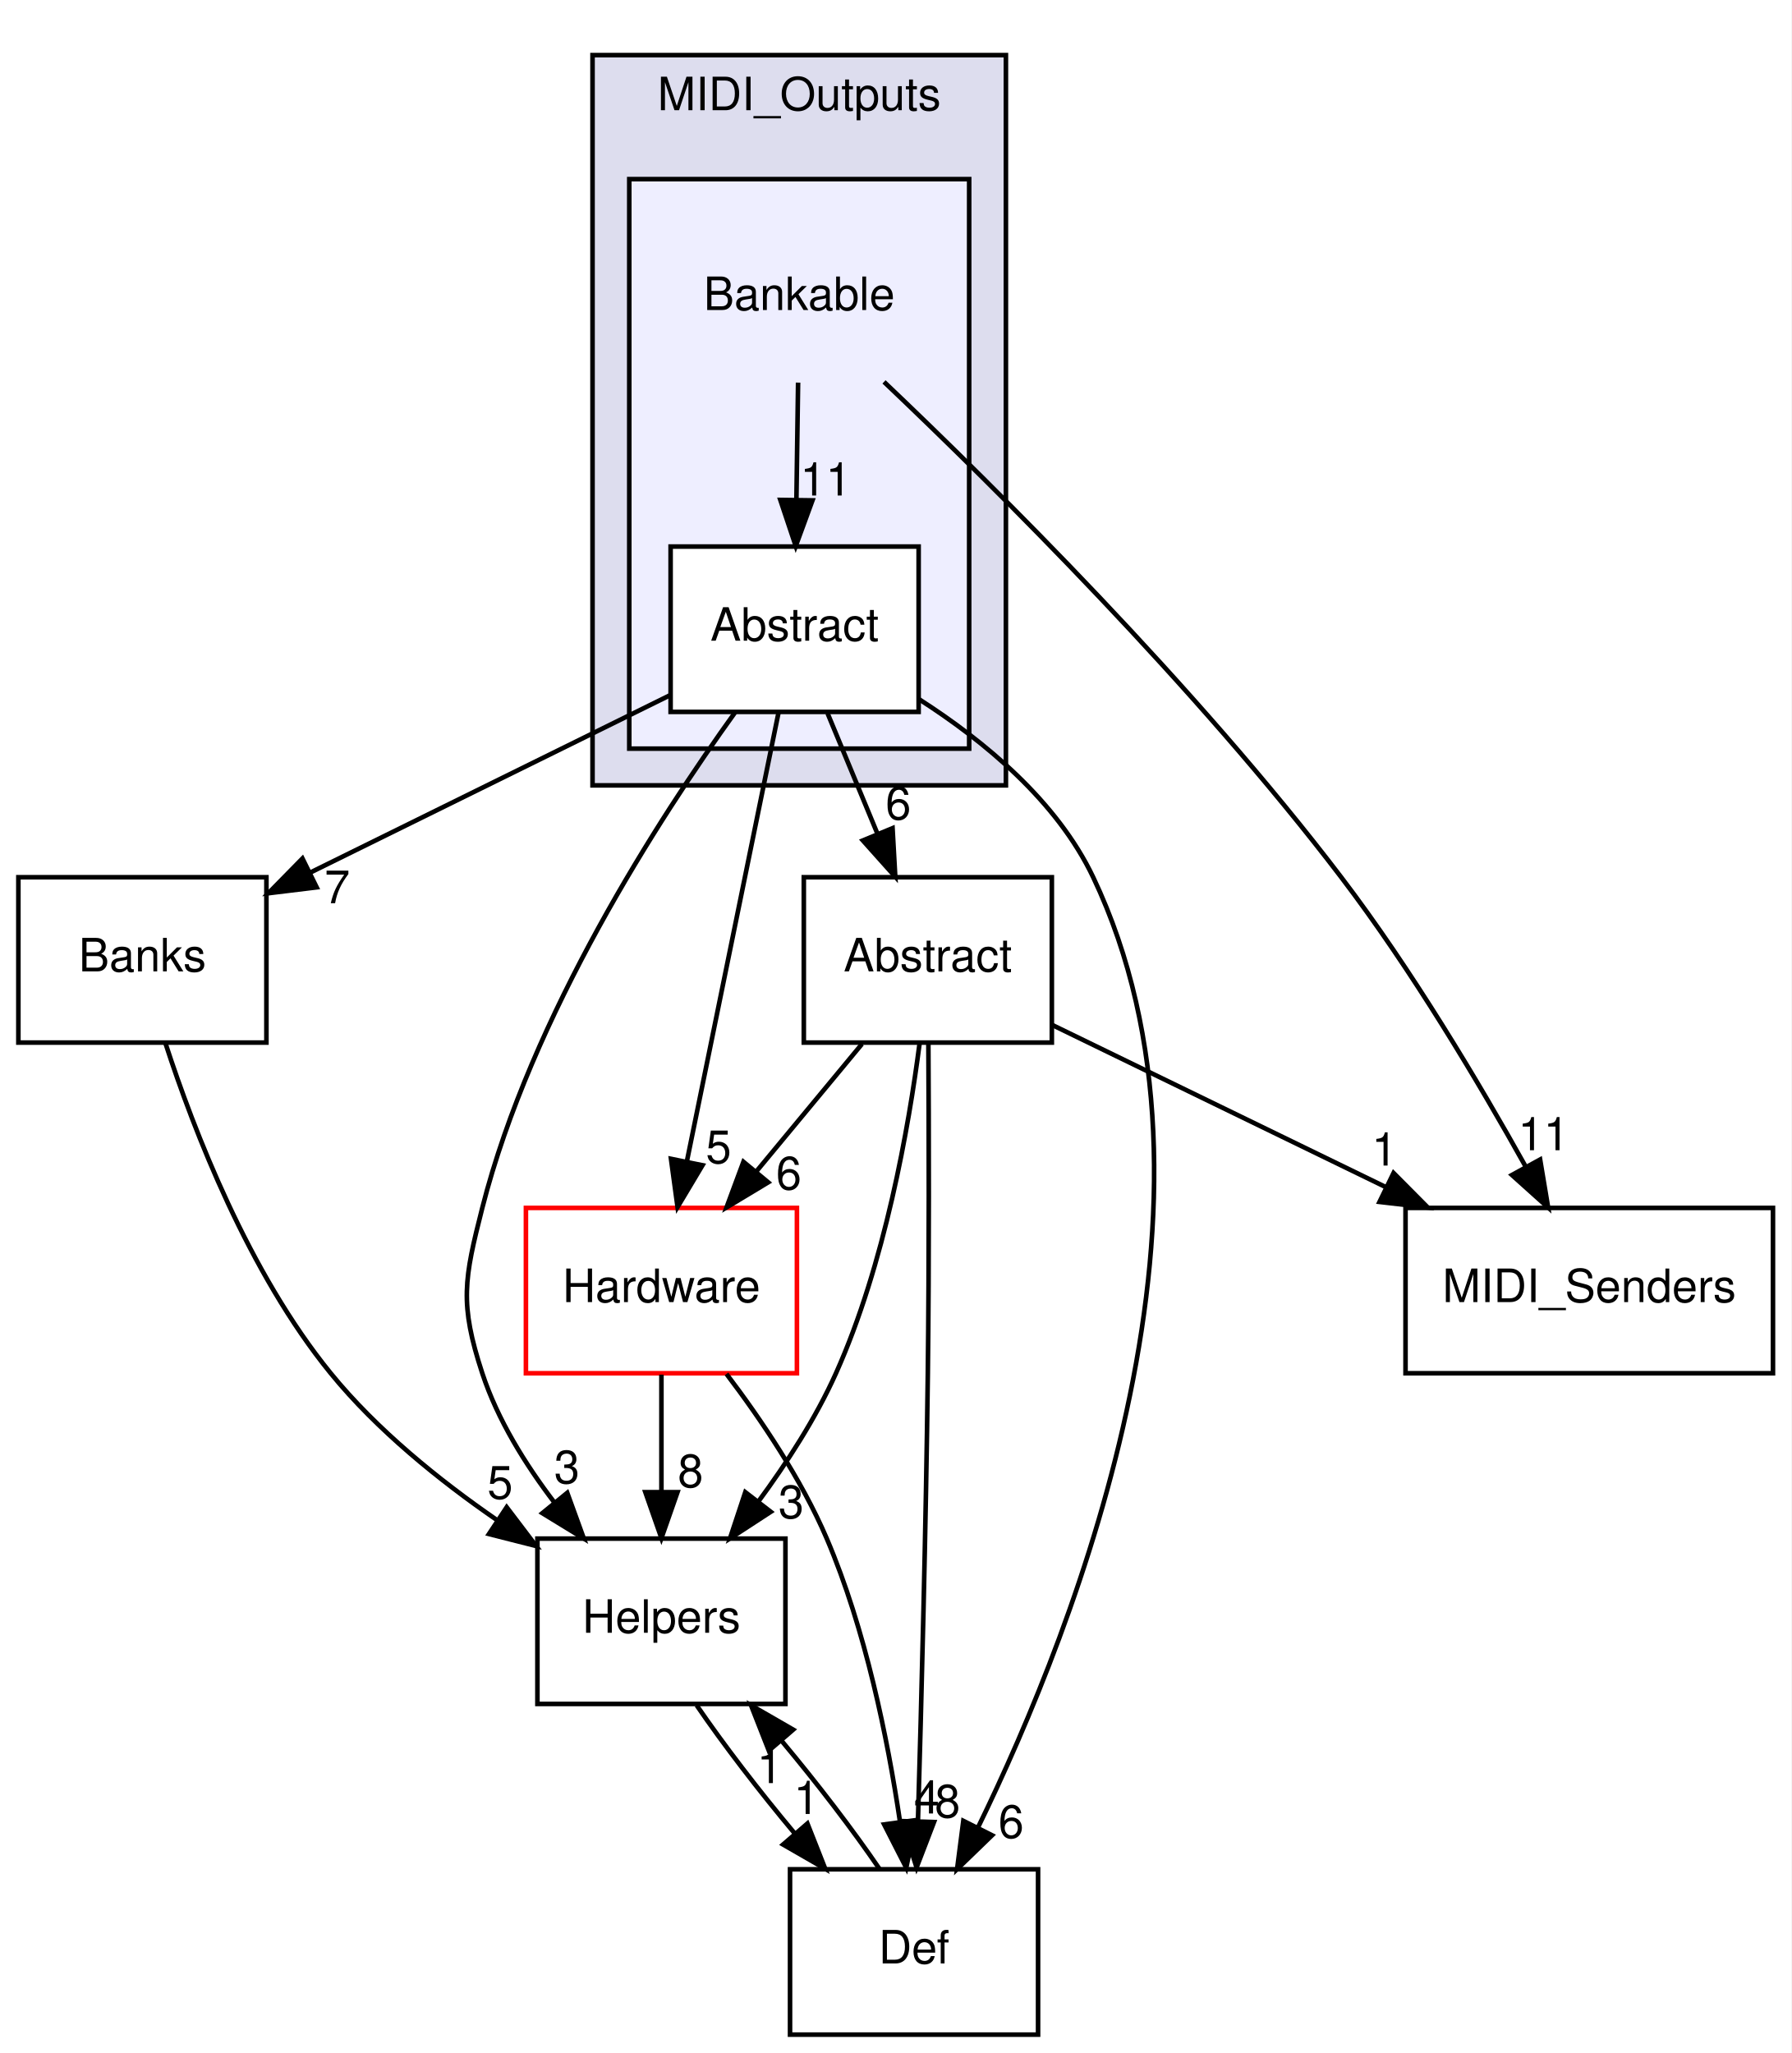
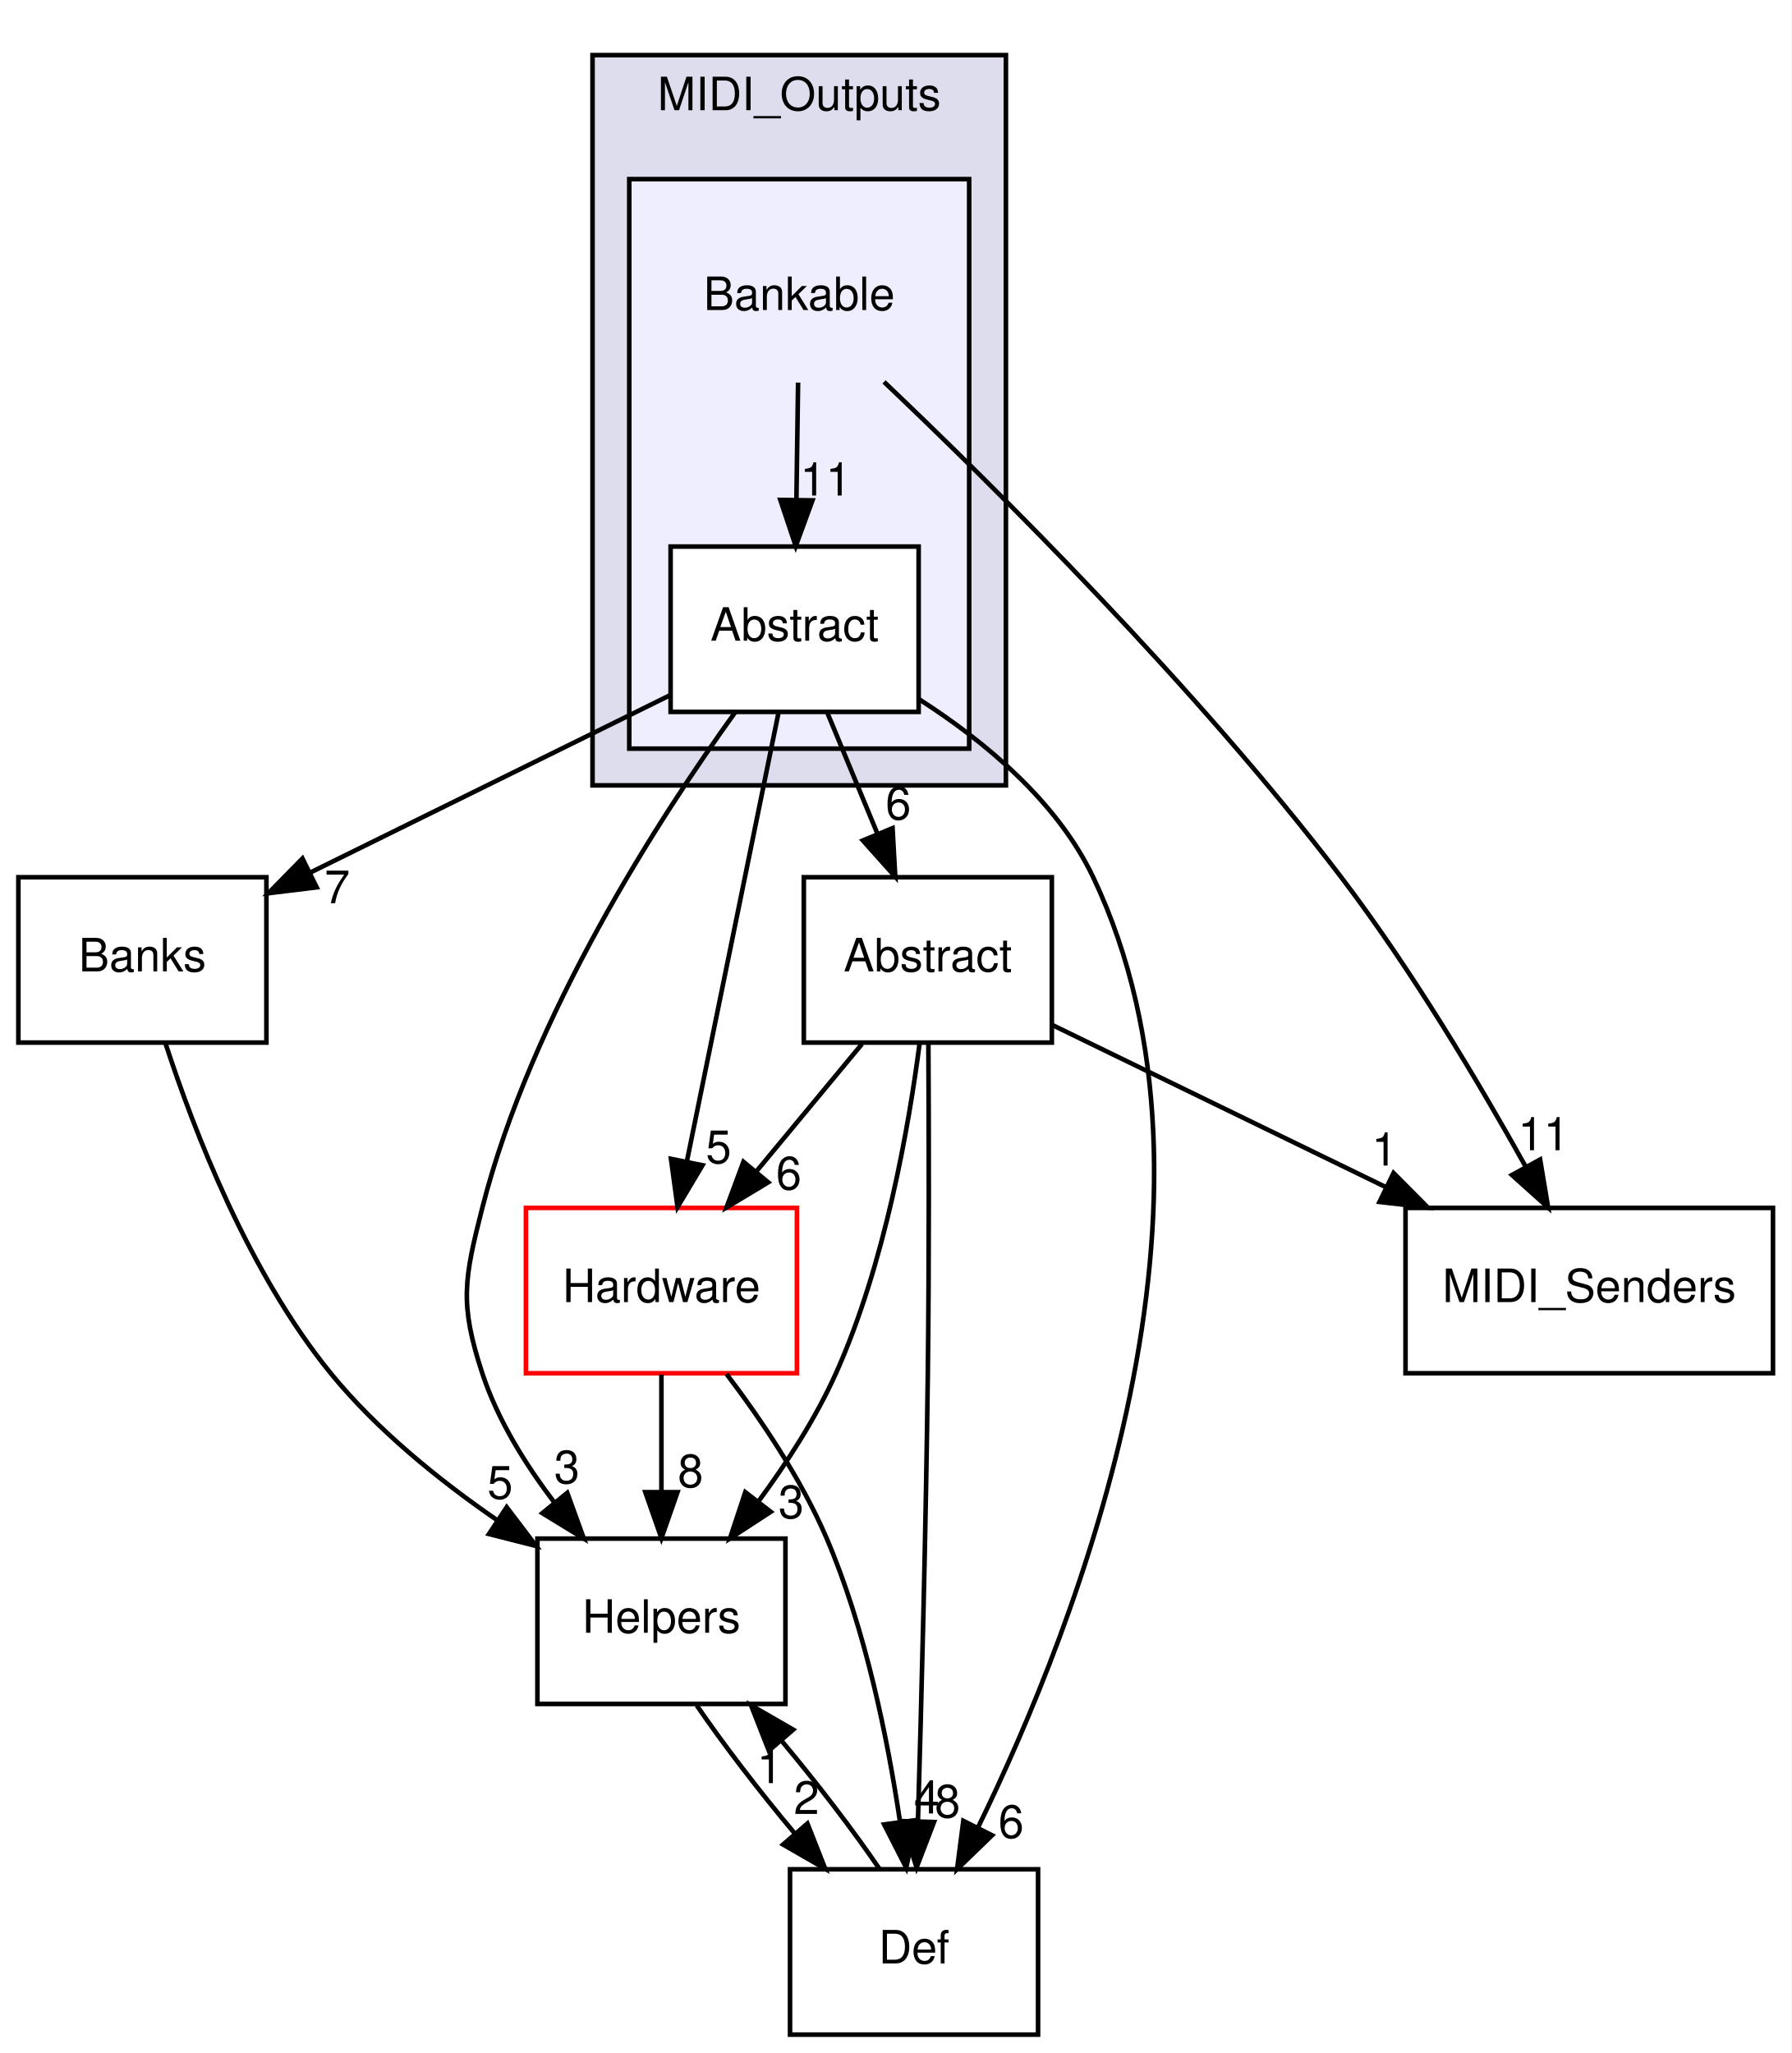
<svg xmlns="http://www.w3.org/2000/svg" xmlns:xlink="http://www.w3.org/1999/xlink" width="390pt" height="447pt" viewBox="0.00 0.00 390.00 447.00">
  <g id="graph0" class="graph" transform="scale(1 1) rotate(0) translate(4 443)">
    <polygon fill="white" stroke="none" points="-4,4 -4,-443 386,-443 386,4 -4,4" />
    <g id="clust1" class="cluster">
      <g id="a_clust1">
        <a xlink:href="dir_2203ff04ab105d4802e644d41d784e20.html" target="_top" xlink:title="MIDI_Outputs">
          <polygon fill="#ddddee" stroke="black" points="125,-272 125,-431 215,-431 215,-272 125,-272" />
          <text text-anchor="middle" x="170" y="-419" font-family="Helvetica,sans-Serif" font-size="10.00">MIDI_Outputs</text>
        </a>
      </g>
    </g>
    <g id="clust2" class="cluster">
      <g id="a_clust2">
        <a xlink:href="dir_44ddf4232b360beb1a0694523e04aed4.html" target="_top">
          <polygon fill="#eeeeff" stroke="black" points="133,-280 133,-404 207,-404 207,-280 133,-280" />
        </a>
      </g>
    </g>
    <g id="node1" class="node">
      <text text-anchor="middle" x="170" y="-375.5" font-family="Helvetica,sans-Serif" font-size="10.00">Bankable</text>
    </g>
    <g id="node2" class="node">
      <g id="a_node2">
        <a xlink:href="dir_17c7570321f71b5574e9cb129eeda335.html" target="_top" xlink:title="Abstract">
          <polygon fill="white" stroke="black" points="196,-324 142,-324 142,-288 196,-288 196,-324" />
          <text text-anchor="middle" x="169" y="-303.5" font-family="Helvetica,sans-Serif" font-size="10.00">Abstract</text>
        </a>
      </g>
    </g>
    <g id="edge7" class="edge">
      <path fill="none" stroke="black" d="M169.753,-359.697C169.643,-351.983 169.51,-342.712 169.387,-334.112" />
      <polygon fill="black" stroke="black" points="172.887,-334.053 169.244,-324.104 165.888,-334.153 172.887,-334.053" />
      <g id="a_edge7-headlabel">
        <a xlink:href="dir_000010_000024.html" target="_top" xlink:title="11">
          <text text-anchor="middle" x="175.777" y="-335.107" font-family="Helvetica,sans-Serif" font-size="10.00">11</text>
        </a>
      </g>
    </g>
    <g id="node5" class="node">
      <g id="a_node5">
        <a xlink:href="dir_f5601f71f9b8dfdd9adc4acfaf93276a.html" target="_top" xlink:title="MIDI_Senders">
          <polygon fill="none" stroke="black" points="382,-180 302,-180 302,-144 382,-144 382,-180" />
          <text text-anchor="middle" x="342" y="-159.5" font-family="Helvetica,sans-Serif" font-size="10.00">MIDI_Senders</text>
        </a>
      </g>
    </g>
    <g id="edge6" class="edge">
      <path fill="none" stroke="black" d="M188.459,-359.854C212.832,-336.703 256.353,-293.545 288,-252 303.295,-231.922 317.973,-207.263 328.155,-188.997" />
      <polygon fill="black" stroke="black" points="331.303,-190.536 333.049,-180.086 325.167,-187.166 331.303,-190.536" />
      <g id="a_edge6-headlabel">
        <a xlink:href="dir_000010_000011.html" target="_top" xlink:title="11">
          <text text-anchor="middle" x="332.061" y="-192.554" font-family="Helvetica,sans-Serif" font-size="10.00">11</text>
        </a>
      </g>
    </g>
    <g id="node3" class="node">
      <g id="a_node3">
        <a xlink:href="dir_4c1305a51ad6ea1ac7063bb4084ac14b.html" target="_top" xlink:title="Abstract">
          <polygon fill="none" stroke="black" points="225,-252 171,-252 171,-216 225,-216 225,-252" />
          <text text-anchor="middle" x="198" y="-231.5" font-family="Helvetica,sans-Serif" font-size="10.00">Abstract</text>
        </a>
      </g>
    </g>
    <g id="edge12" class="edge">
      <path fill="none" stroke="black" d="M176.169,-287.697C179.435,-279.813 183.374,-270.304 187.002,-261.546" />
      <polygon fill="black" stroke="black" points="190.32,-262.683 190.914,-252.104 183.853,-260.003 190.32,-262.683" />
      <g id="a_edge12-headlabel">
        <a xlink:href="dir_000024_000023.html" target="_top" xlink:title="6">
          <text text-anchor="middle" x="191.567" y="-264.59" font-family="Helvetica,sans-Serif" font-size="10.00">6</text>
        </a>
      </g>
    </g>
    <g id="node4" class="node">
      <g id="a_node4">
        <a xlink:href="dir_bba0a06b7c5bf1521d83c5188eb207fb.html" target="_top" xlink:title="Helpers">
          <polygon fill="none" stroke="black" points="167,-108 113,-108 113,-72 167,-72 167,-108" />
          <text text-anchor="middle" x="140" y="-87.5" font-family="Helvetica,sans-Serif" font-size="10.00">Helpers</text>
        </a>
      </g>
    </g>
    <g id="edge13" class="edge">
      <path fill="none" stroke="black" d="M156.086,-287.961C139.522,-264.927 111.659,-221.899 101,-180 97.055,-164.494 96.01,-159.202 101,-144 104.314,-133.906 110.367,-124.151 116.732,-115.821" />
      <polygon fill="black" stroke="black" points="119.498,-117.967 123.11,-108.007 114.075,-113.54 119.498,-117.967" />
      <g id="a_edge13-headlabel">
        <a xlink:href="dir_000024_000003.html" target="_top" xlink:title="3">
          <text text-anchor="middle" x="119.425" y="-120.047" font-family="Helvetica,sans-Serif" font-size="10.00">3</text>
        </a>
      </g>
    </g>
    <g id="node6" class="node">
      <g id="a_node6">
        <a xlink:href="dir_c90f87021e89d05236fc514cb49c4dcf.html" target="_top" xlink:title="Def">
          <polygon fill="none" stroke="black" points="222,-36 168,-36 168,-0 222,-0 222,-36" />
          <text text-anchor="middle" x="195" y="-15.5" font-family="Helvetica,sans-Serif" font-size="10.00">Def</text>
        </a>
      </g>
    </g>
    <g id="edge14" class="edge">
      <path fill="none" stroke="black" d="M196.173,-290.7C210.261,-281.671 226.13,-268.572 234,-252 267.03,-182.451 230.646,-89.611 208.89,-45.038" />
      <polygon fill="black" stroke="black" points="211.985,-43.401 204.371,-36.034 205.729,-46.541 211.985,-43.401" />
      <g id="a_edge14-headlabel">
        <a xlink:href="dir_000024_000014.html" target="_top" xlink:title="6">
          <text text-anchor="middle" x="216.135" y="-42.84" font-family="Helvetica,sans-Serif" font-size="10.00">6</text>
        </a>
      </g>
    </g>
    <g id="node7" class="node">
      <g id="a_node7">
        <a xlink:href="dir_392e5fed41b2de721750e308647dcb9c.html" target="_top" xlink:title="Hardware">
          <polygon fill="white" stroke="red" points="169.5,-180 110.5,-180 110.5,-144 169.5,-144 169.5,-180" />
          <text text-anchor="middle" x="140" y="-159.5" font-family="Helvetica,sans-Serif" font-size="10.00">Hardware</text>
        </a>
      </g>
    </g>
    <g id="edge15" class="edge">
      <path fill="none" stroke="black" d="M165.502,-287.871C160.538,-263.564 151.4,-218.819 145.517,-190.013" />
      <polygon fill="black" stroke="black" points="148.941,-189.287 143.51,-180.189 142.082,-190.687 148.941,-189.287" />
      <g id="a_edge15-headlabel">
        <a xlink:href="dir_000024_000001.html" target="_top" xlink:title="5">
          <text text-anchor="middle" x="152.442" y="-189.74" font-family="Helvetica,sans-Serif" font-size="10.00">5</text>
        </a>
      </g>
    </g>
    <g id="node8" class="node">
      <g id="a_node8">
        <a xlink:href="dir_96809ae32da64306a703eb7e36380126.html" target="_top" xlink:title="Banks">
          <polygon fill="none" stroke="black" points="54,-252 0,-252 0,-216 54,-216 54,-252" />
          <text text-anchor="middle" x="27" y="-231.5" font-family="Helvetica,sans-Serif" font-size="10.00">Banks</text>
        </a>
      </g>
    </g>
    <g id="edge16" class="edge">
      <path fill="none" stroke="black" d="M141.957,-291.669C119.694,-280.694 87.927,-265.034 63.426,-252.956" />
      <polygon fill="black" stroke="black" points="64.943,-249.802 54.426,-248.52 61.848,-256.081 64.943,-249.802" />
      <g id="a_edge16-headlabel">
        <a xlink:href="dir_000024_000007.html" target="_top" xlink:title="7">
          <text text-anchor="middle" x="69.423" y="-246.345" font-family="Helvetica,sans-Serif" font-size="10.00">7</text>
        </a>
      </g>
    </g>
    <g id="edge1" class="edge">
      <path fill="none" stroke="black" d="M196.225,-215.96C193.846,-197.559 188.627,-167.699 178,-144 173.622,-134.237 167.298,-124.46 161.062,-116.01" />
      <polygon fill="black" stroke="black" points="163.806,-113.836 154.93,-108.051 158.261,-118.108 163.806,-113.836" />
      <g id="a_edge1-headlabel">
        <a xlink:href="dir_000023_000003.html" target="_top" xlink:title="3">
          <text text-anchor="middle" x="168.249" y="-112.451" font-family="Helvetica,sans-Serif" font-size="10.00">3</text>
        </a>
      </g>
    </g>
    <g id="edge2" class="edge">
      <path fill="none" stroke="black" d="M225.085,-219.834C245.512,-209.904 273.968,-196.071 297.692,-184.538" />
      <polygon fill="black" stroke="black" points="299.396,-187.602 306.86,-180.082 296.336,-181.306 299.396,-187.602" />
      <g id="a_edge2-headlabel">
        <a xlink:href="dir_000023_000011.html" target="_top" xlink:title="1">
          <text text-anchor="middle" x="297.405" y="-189.227" font-family="Helvetica,sans-Serif" font-size="10.00">1</text>
        </a>
      </g>
    </g>
    <g id="edge3" class="edge">
      <path fill="none" stroke="black" d="M198.121,-215.937C198.221,-198.021 198.3,-169.029 198,-144 197.598,-110.533 196.592,-72.036 195.856,-46.708" />
      <polygon fill="black" stroke="black" points="199.345,-46.28 195.549,-36.388 192.348,-46.488 199.345,-46.28" />
      <g id="a_edge3-headlabel">
        <a xlink:href="dir_000023_000014.html" target="_top" xlink:title="8">
          <text text-anchor="middle" x="202.289" y="-47.289" font-family="Helvetica,sans-Serif" font-size="10.00">8</text>
        </a>
      </g>
    </g>
    <g id="edge4" class="edge">
      <path fill="none" stroke="black" d="M183.663,-215.697C176.709,-207.305 168.23,-197.07 160.599,-187.861" />
      <polygon fill="black" stroke="black" points="163.247,-185.571 154.172,-180.104 157.857,-190.038 163.247,-185.571" />
      <g id="a_edge4-headlabel">
        <a xlink:href="dir_000023_000001.html" target="_top" xlink:title="6">
          <text text-anchor="middle" x="167.727" y="-184.028" font-family="Helvetica,sans-Serif" font-size="10.00">6</text>
        </a>
      </g>
    </g>
    <g id="edge5" class="edge">
      <path fill="none" stroke="black" d="M147.68,-71.697C153.408,-63.305 161.257,-53.071 168.974,-43.861" />
      <polygon fill="black" stroke="black" points="171.784,-45.962 175.666,-36.104 166.484,-41.39 171.784,-45.962" />
      <g id="a_edge5-headlabel">
-         <a xlink:href="dir_000003_000014.html" target="_top" xlink:title="1">
-           <text text-anchor="middle" x="171.586" y="-48.039" font-family="Helvetica,sans-Serif" font-size="10.00">1</text>
+         <a xlink:href="dir_000003_000014.html" target="_top" xlink:title="2">
+           <text text-anchor="middle" x="171.586" y="-48.039" font-family="Helvetica,sans-Serif" font-size="10.00">2</text>
        </a>
      </g>
    </g>
    <g id="edge8" class="edge">
      <path fill="none" stroke="black" d="M187.456,-36.104C181.762,-44.467 173.928,-54.694 166.209,-63.92" />
      <polygon fill="black" stroke="black" points="163.385,-61.835 159.511,-71.697 168.689,-66.403 163.385,-61.835" />
      <g id="a_edge8-headlabel">
        <a xlink:href="dir_000014_000003.html" target="_top" xlink:title="1">
          <text text-anchor="middle" x="163.579" y="-54.759" font-family="Helvetica,sans-Serif" font-size="10.00">1</text>
        </a>
      </g>
    </g>
    <g id="edge9" class="edge">
      <path fill="none" stroke="black" d="M140,-143.697C140,-135.983 140,-126.712 140,-118.112" />
      <polygon fill="black" stroke="black" points="143.5,-118.104 140,-108.104 136.5,-118.104 143.5,-118.104" />
      <g id="a_edge9-headlabel">
        <a xlink:href="dir_000001_000003.html" target="_top" xlink:title="8">
          <text text-anchor="middle" x="146.339" y="-119.199" font-family="Helvetica,sans-Serif" font-size="10.00">8</text>
        </a>
      </g>
    </g>
    <g id="edge10" class="edge">
      <path fill="none" stroke="black" d="M154.165,-143.851C161.69,-133.93 170.497,-120.89 176,-108 184.413,-88.293 189.245,-64.488 191.928,-46.458" />
      <polygon fill="black" stroke="black" points="195.427,-46.705 193.303,-36.325 188.49,-45.764 195.427,-46.705" />
      <g id="a_edge10-headlabel">
        <a xlink:href="dir_000001_000014.html" target="_top" xlink:title="4">
          <text text-anchor="middle" x="197.757" y="-48.149" font-family="Helvetica,sans-Serif" font-size="10.00">4</text>
        </a>
      </g>
    </g>
    <g id="edge11" class="edge">
      <path fill="none" stroke="black" d="M32.023,-215.85C38.214,-196.812 50.156,-165.888 68,-144 78.04,-131.684 91.565,-120.743 104.181,-112.046" />
      <polygon fill="black" stroke="black" points="106.311,-114.834 112.716,-106.394 102.446,-108.997 106.311,-114.834" />
      <g id="a_edge11-headlabel">
        <a xlink:href="dir_000007_000003.html" target="_top" xlink:title="5">
          <text text-anchor="middle" x="104.881" y="-116.685" font-family="Helvetica,sans-Serif" font-size="10.00">5</text>
        </a>
      </g>
    </g>
  </g>
</svg>
